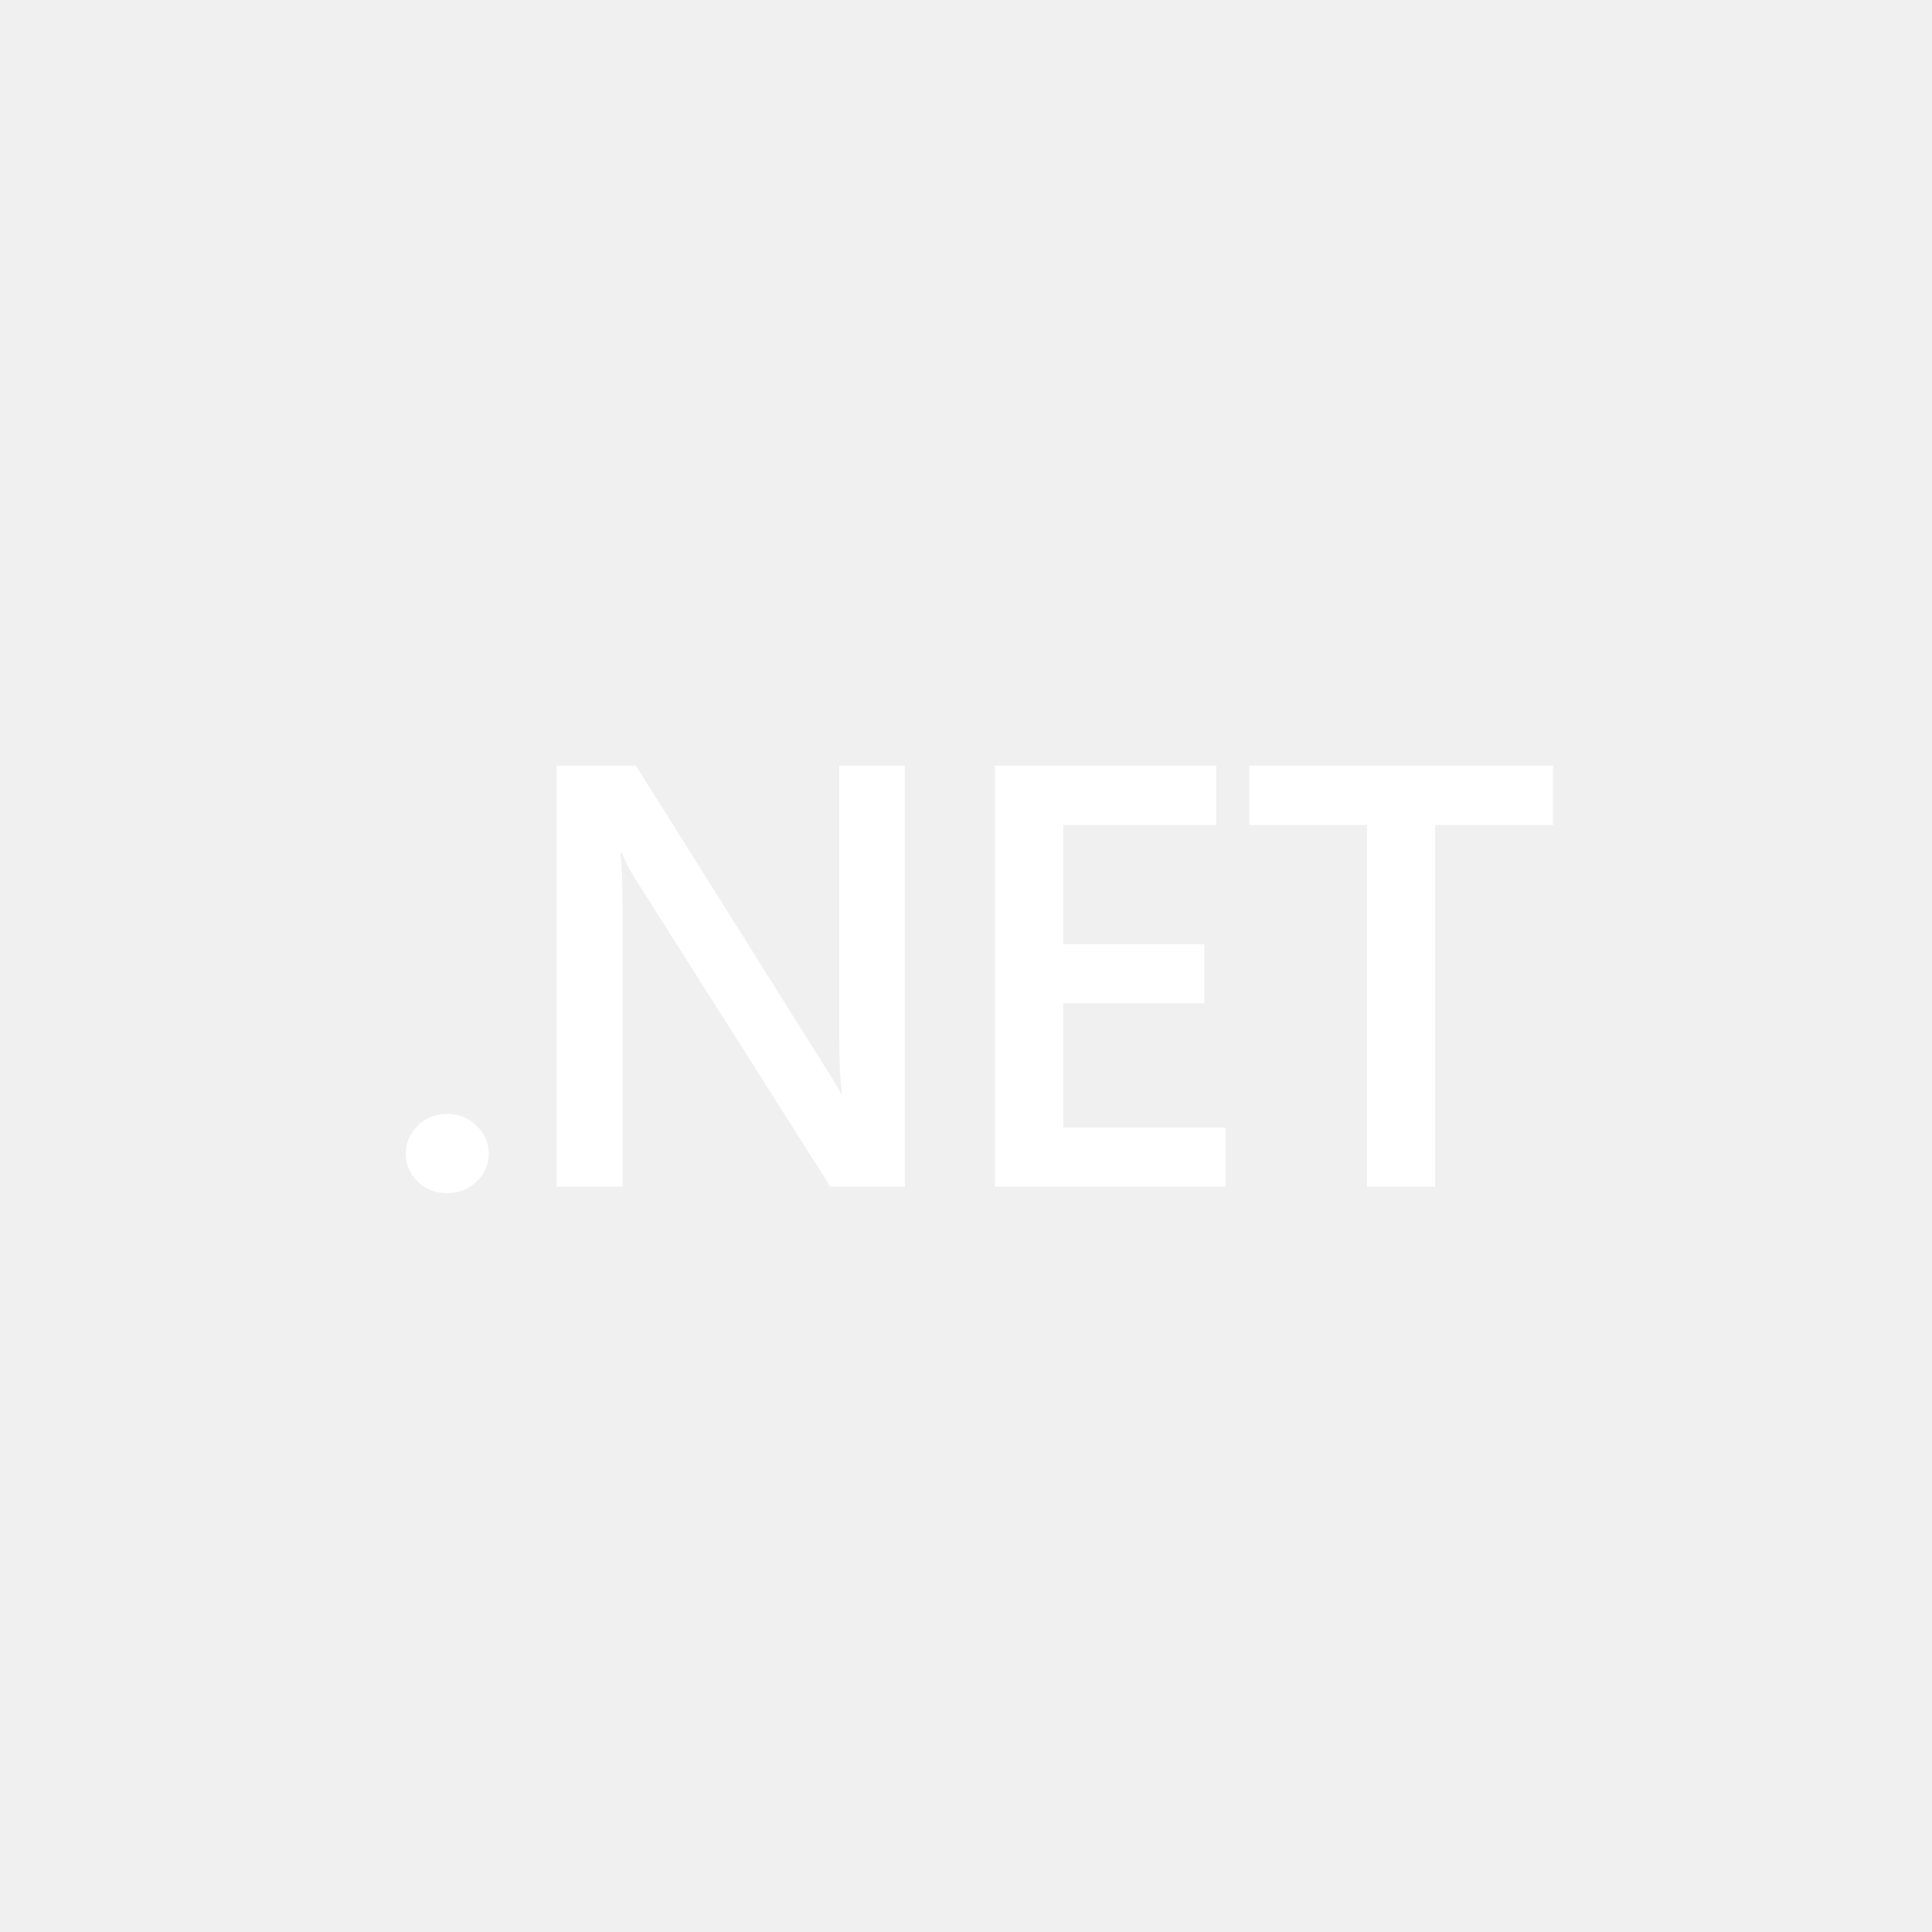
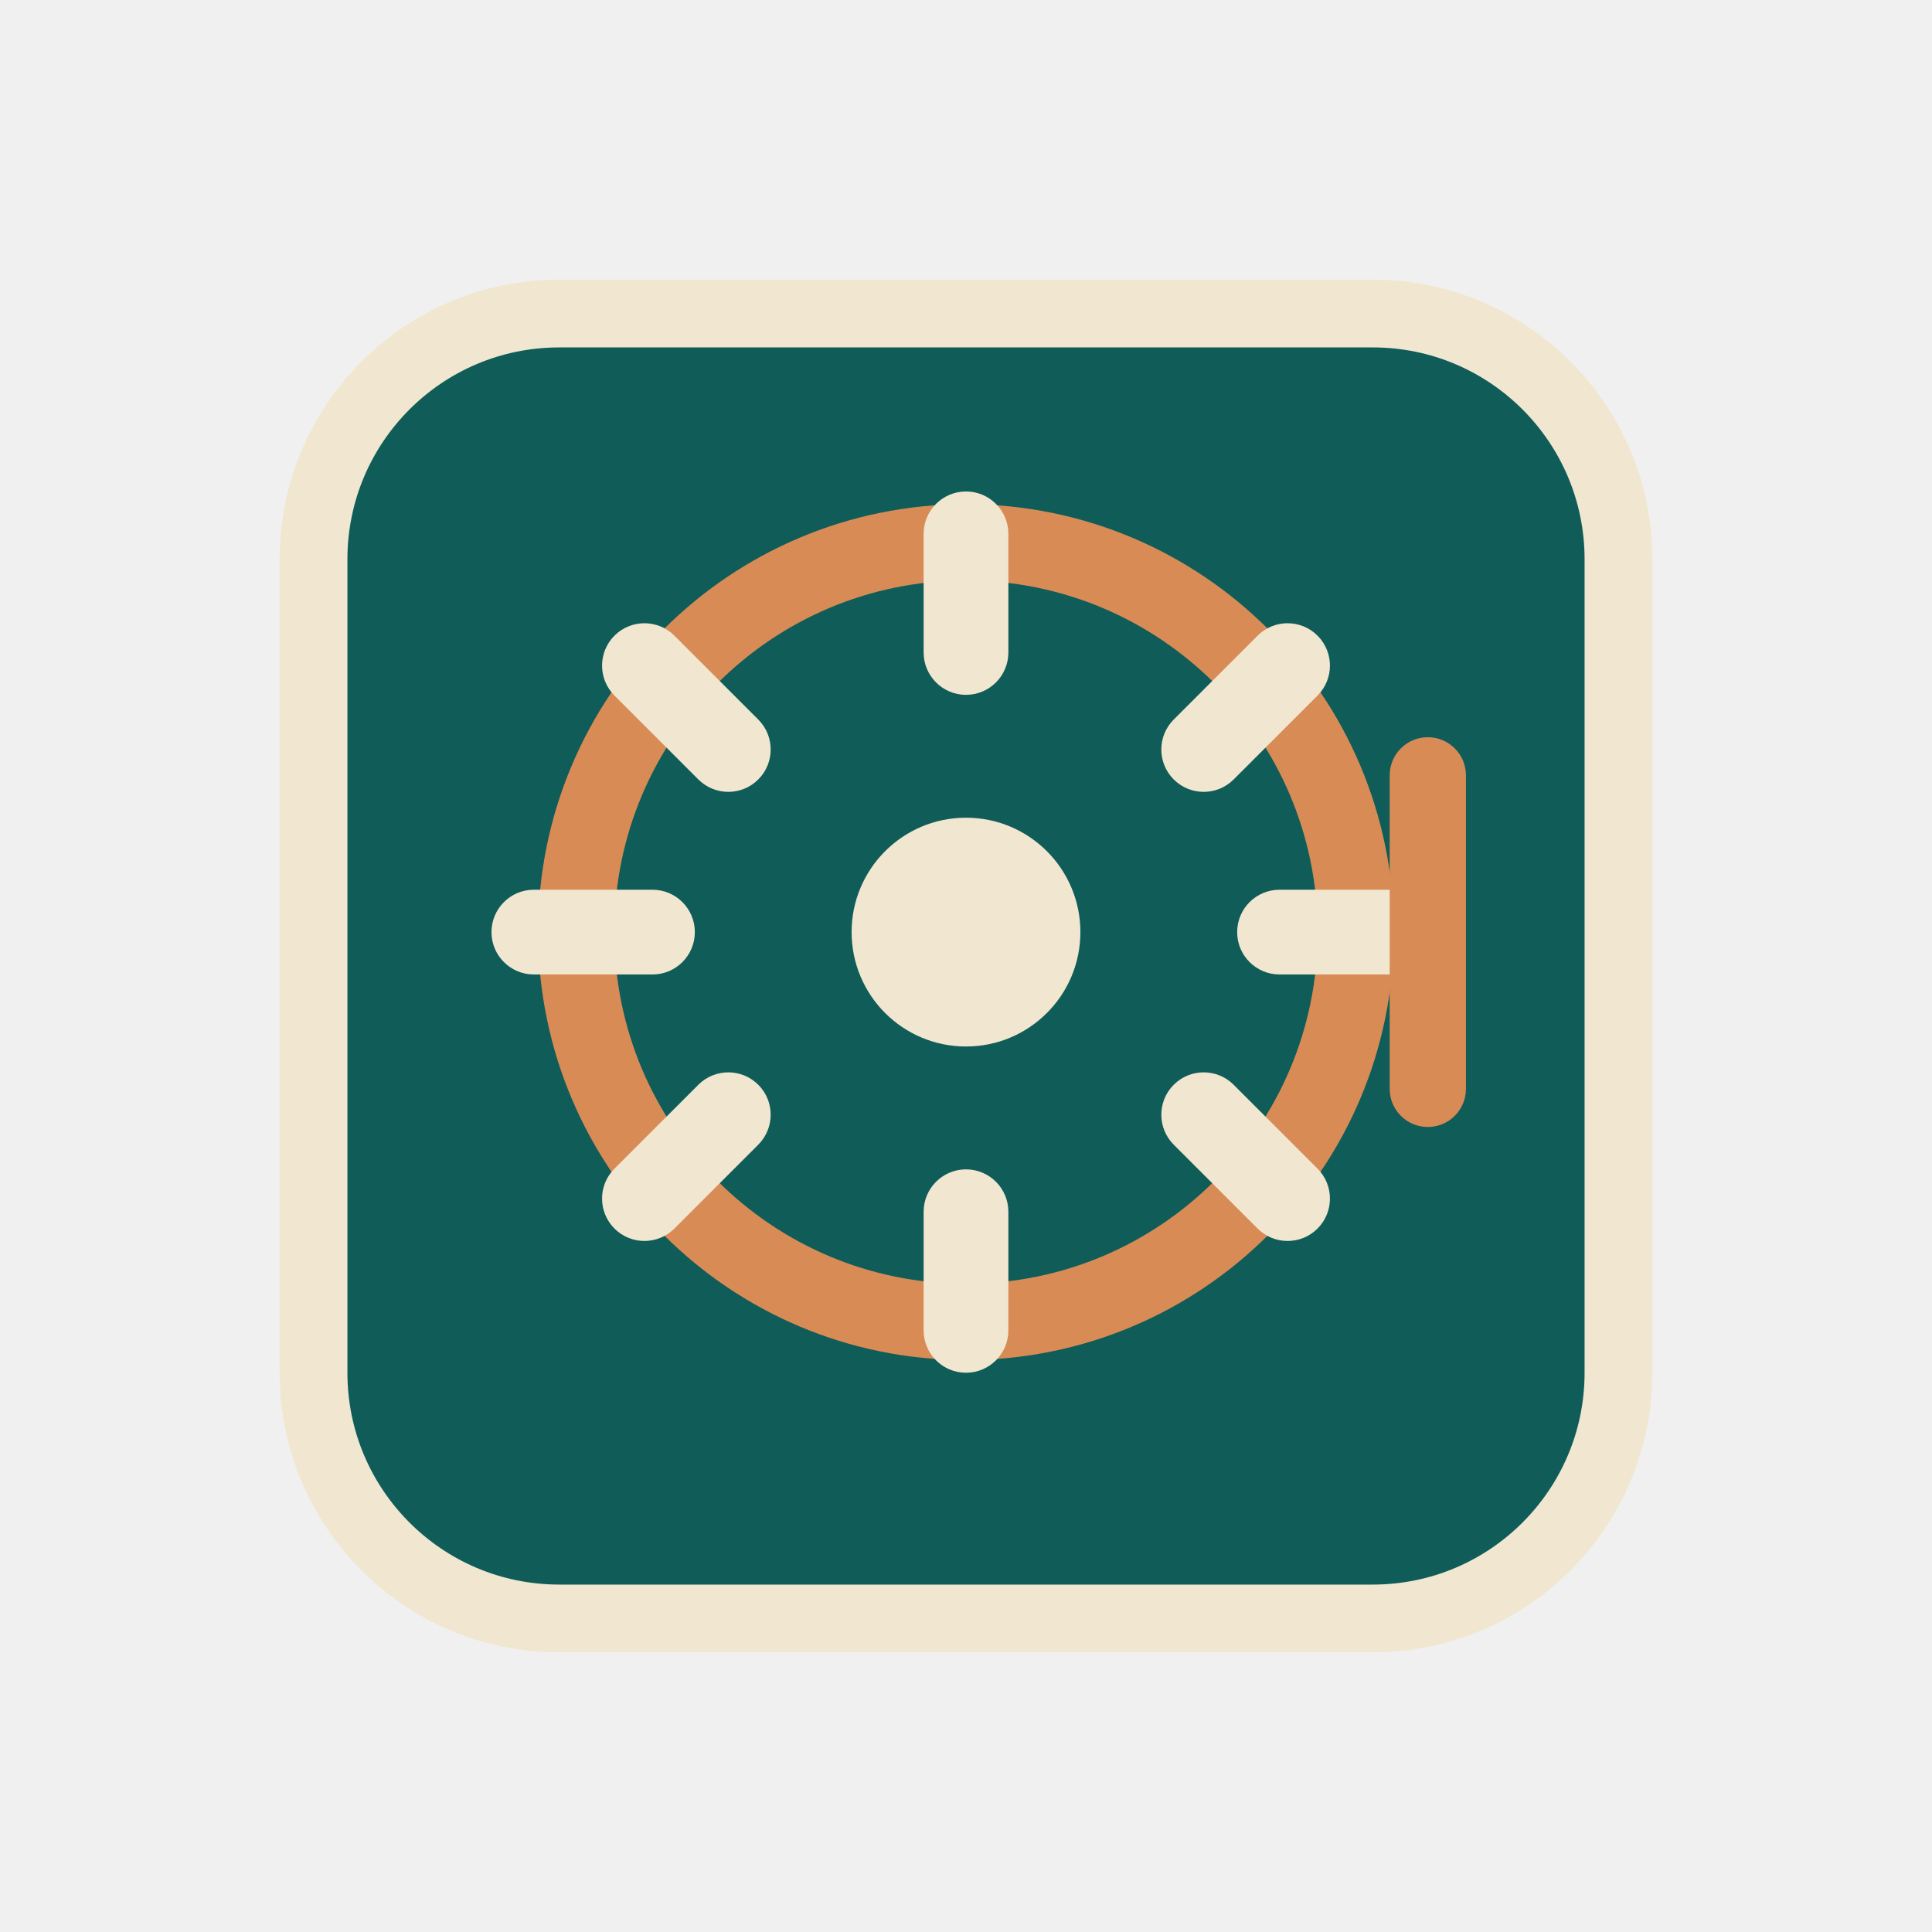
- <svg xmlns="http://www.w3.org/2000/svg" width="456" height="456" viewBox="0 0 456 456" version="1.1" xml:space="preserve" style="fill-rule:evenodd;clip-rule:evenodd;stroke-linejoin:round;stroke-miterlimit:2;">
-   <path d="m 105.5,281.609 c -2.703,0 -5.001,-0.9 -6.893,-2.702 -1.892,-1.848 -2.838,-4.042 -2.838,-6.582 0,-2.587 0.946,-4.804 2.838,-6.652 1.892,-1.848 4.19,-2.772 6.893,-2.772 2.748,0 5.068,0.924 6.96,2.772 1.937,1.848 2.906,4.064 2.906,6.652 0,2.54 -0.968,4.734 -2.906,6.582 -1.892,1.802 -4.212,2.702 -6.96,2.702 z" style="fill:#ffffff;fill-rule:nonzero;stroke-width:0.838" />
-   <path d="M 213.561,280.084 H 195.99 L 149.7,207.054 c -1.171,-1.848 -2.14,-3.765 -2.906,-5.751 h -0.406 c 0.361,2.125 0.541,6.675 0.541,13.65 v 65.132 h -15.543 v -99.36 h 18.719 l 44.737,71.298 c 1.892,2.957 3.109,4.989 3.649,6.098 h 0.27 c -0.45,-2.632 -0.676,-7.09 -0.676,-13.373 v -64.023 h 15.476 z" style="fill:#ffffff;fill-rule:nonzero;stroke-width:0.838" />
-   <path d="m 289.251,280.084 h -54.401 v -99.36 h 52.238 v 13.997 h -36.154 v 28.131 h 33.316 v 13.927 h -33.316 v 29.378 h 38.316 z" style="fill:#ffffff;fill-rule:nonzero;stroke-width:0.838" />
-   <path d="M 366.565,194.721 H 338.722 v 85.363 h -16.084 v -85.363 h -27.775 v -13.997 h 71.701 z" style="fill:#ffffff;fill-rule:nonzero;stroke-width:0.838" />
+ <svg xmlns="http://www.w3.org/2000/svg" width="456" height="456" viewBox="0 0 456 456" version="1.1">
+   <rect x="74" y="74" width="308" height="308" rx="58" fill="#0F5C59" stroke="#F1E7D0" stroke-width="16" />
+   <circle cx="228" cy="220" r="92" fill="none" stroke="#D88B55" stroke-width="18" />
+   <circle cx="228" cy="220" r="27" fill="#F1E7D0" />
+   <g fill="#F1E7D0">
+     <rect x="218" y="116" width="20" height="48" rx="10" />
+     <rect x="284" y="143" width="20" height="48" rx="10" transform="rotate(45 294 167)" />
+     <rect x="292" y="210" width="48" height="20" rx="10" />
+     <rect x="284" y="249" width="20" height="48" rx="10" transform="rotate(-45 294 273)" />
+     <rect x="218" y="276" width="20" height="48" rx="10" />
+     <rect x="152" y="249" width="20" height="48" rx="10" transform="rotate(45 162 273)" />
+     <rect x="116" y="210" width="48" height="20" rx="10" />
+     <rect x="152" y="143" width="20" height="48" rx="10" transform="rotate(-45 162 167)" />
+   </g>
+   <rect x="328" y="174" width="18" height="92" rx="9" fill="#D88B55" />
</svg>
